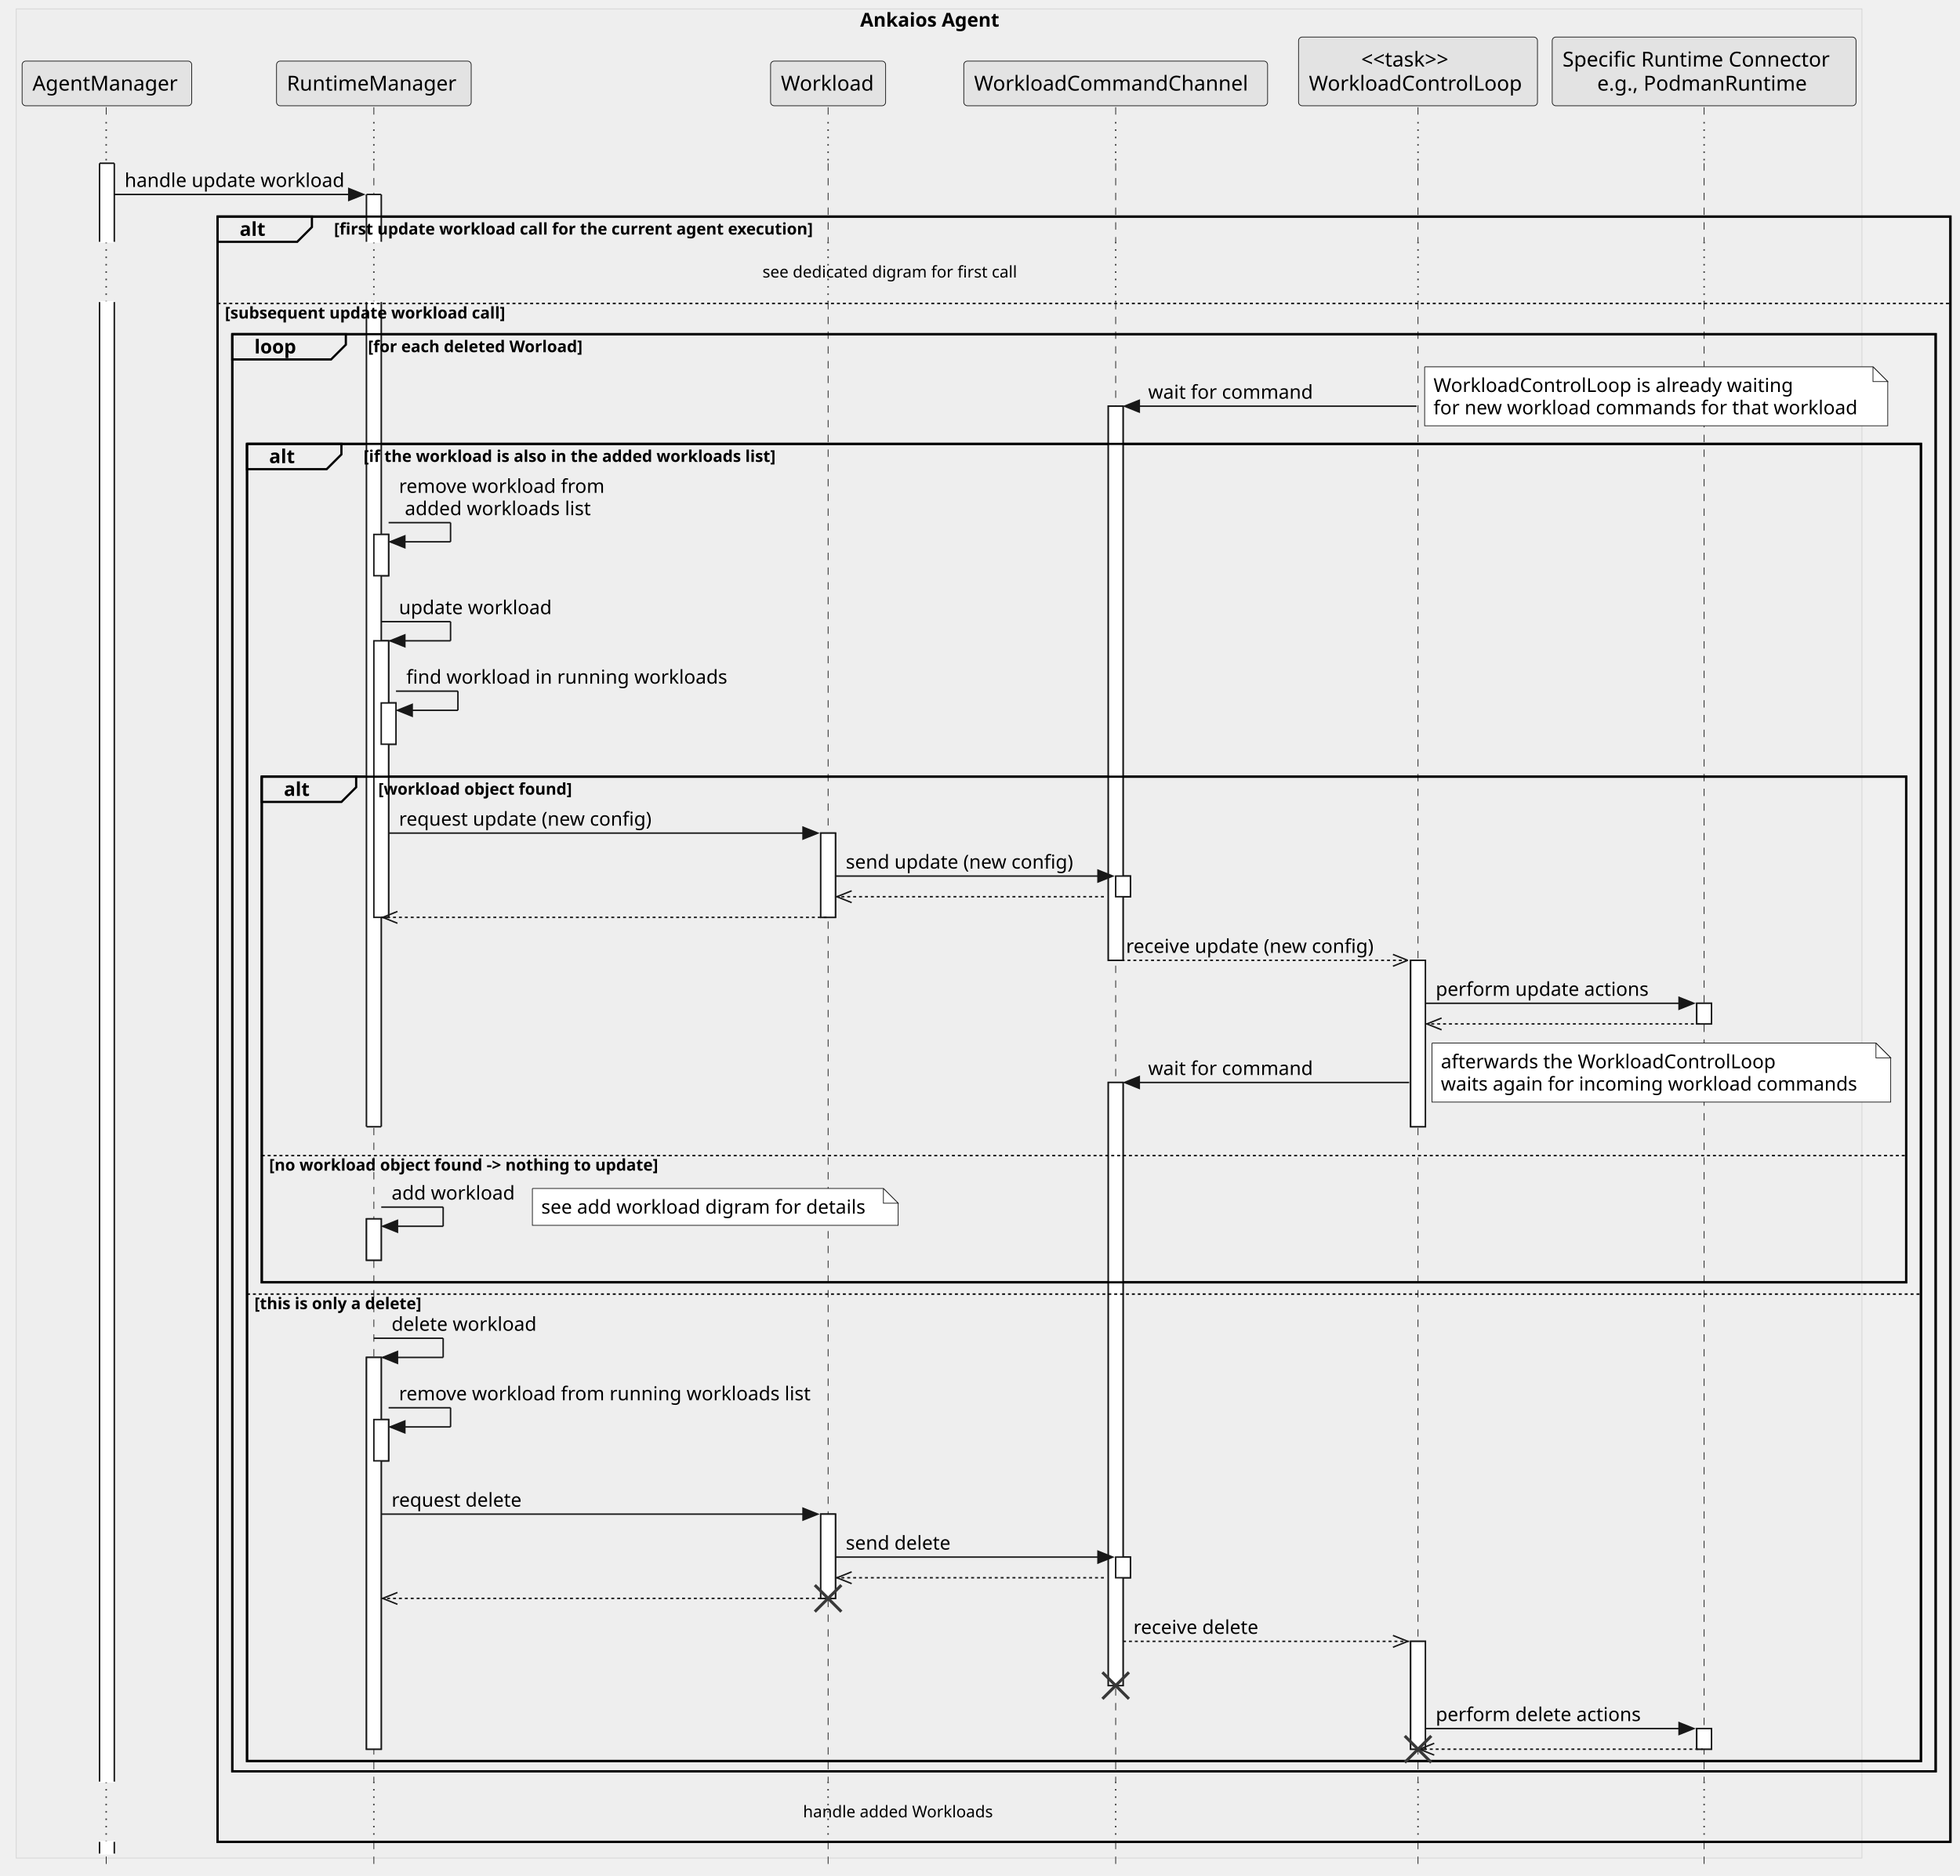
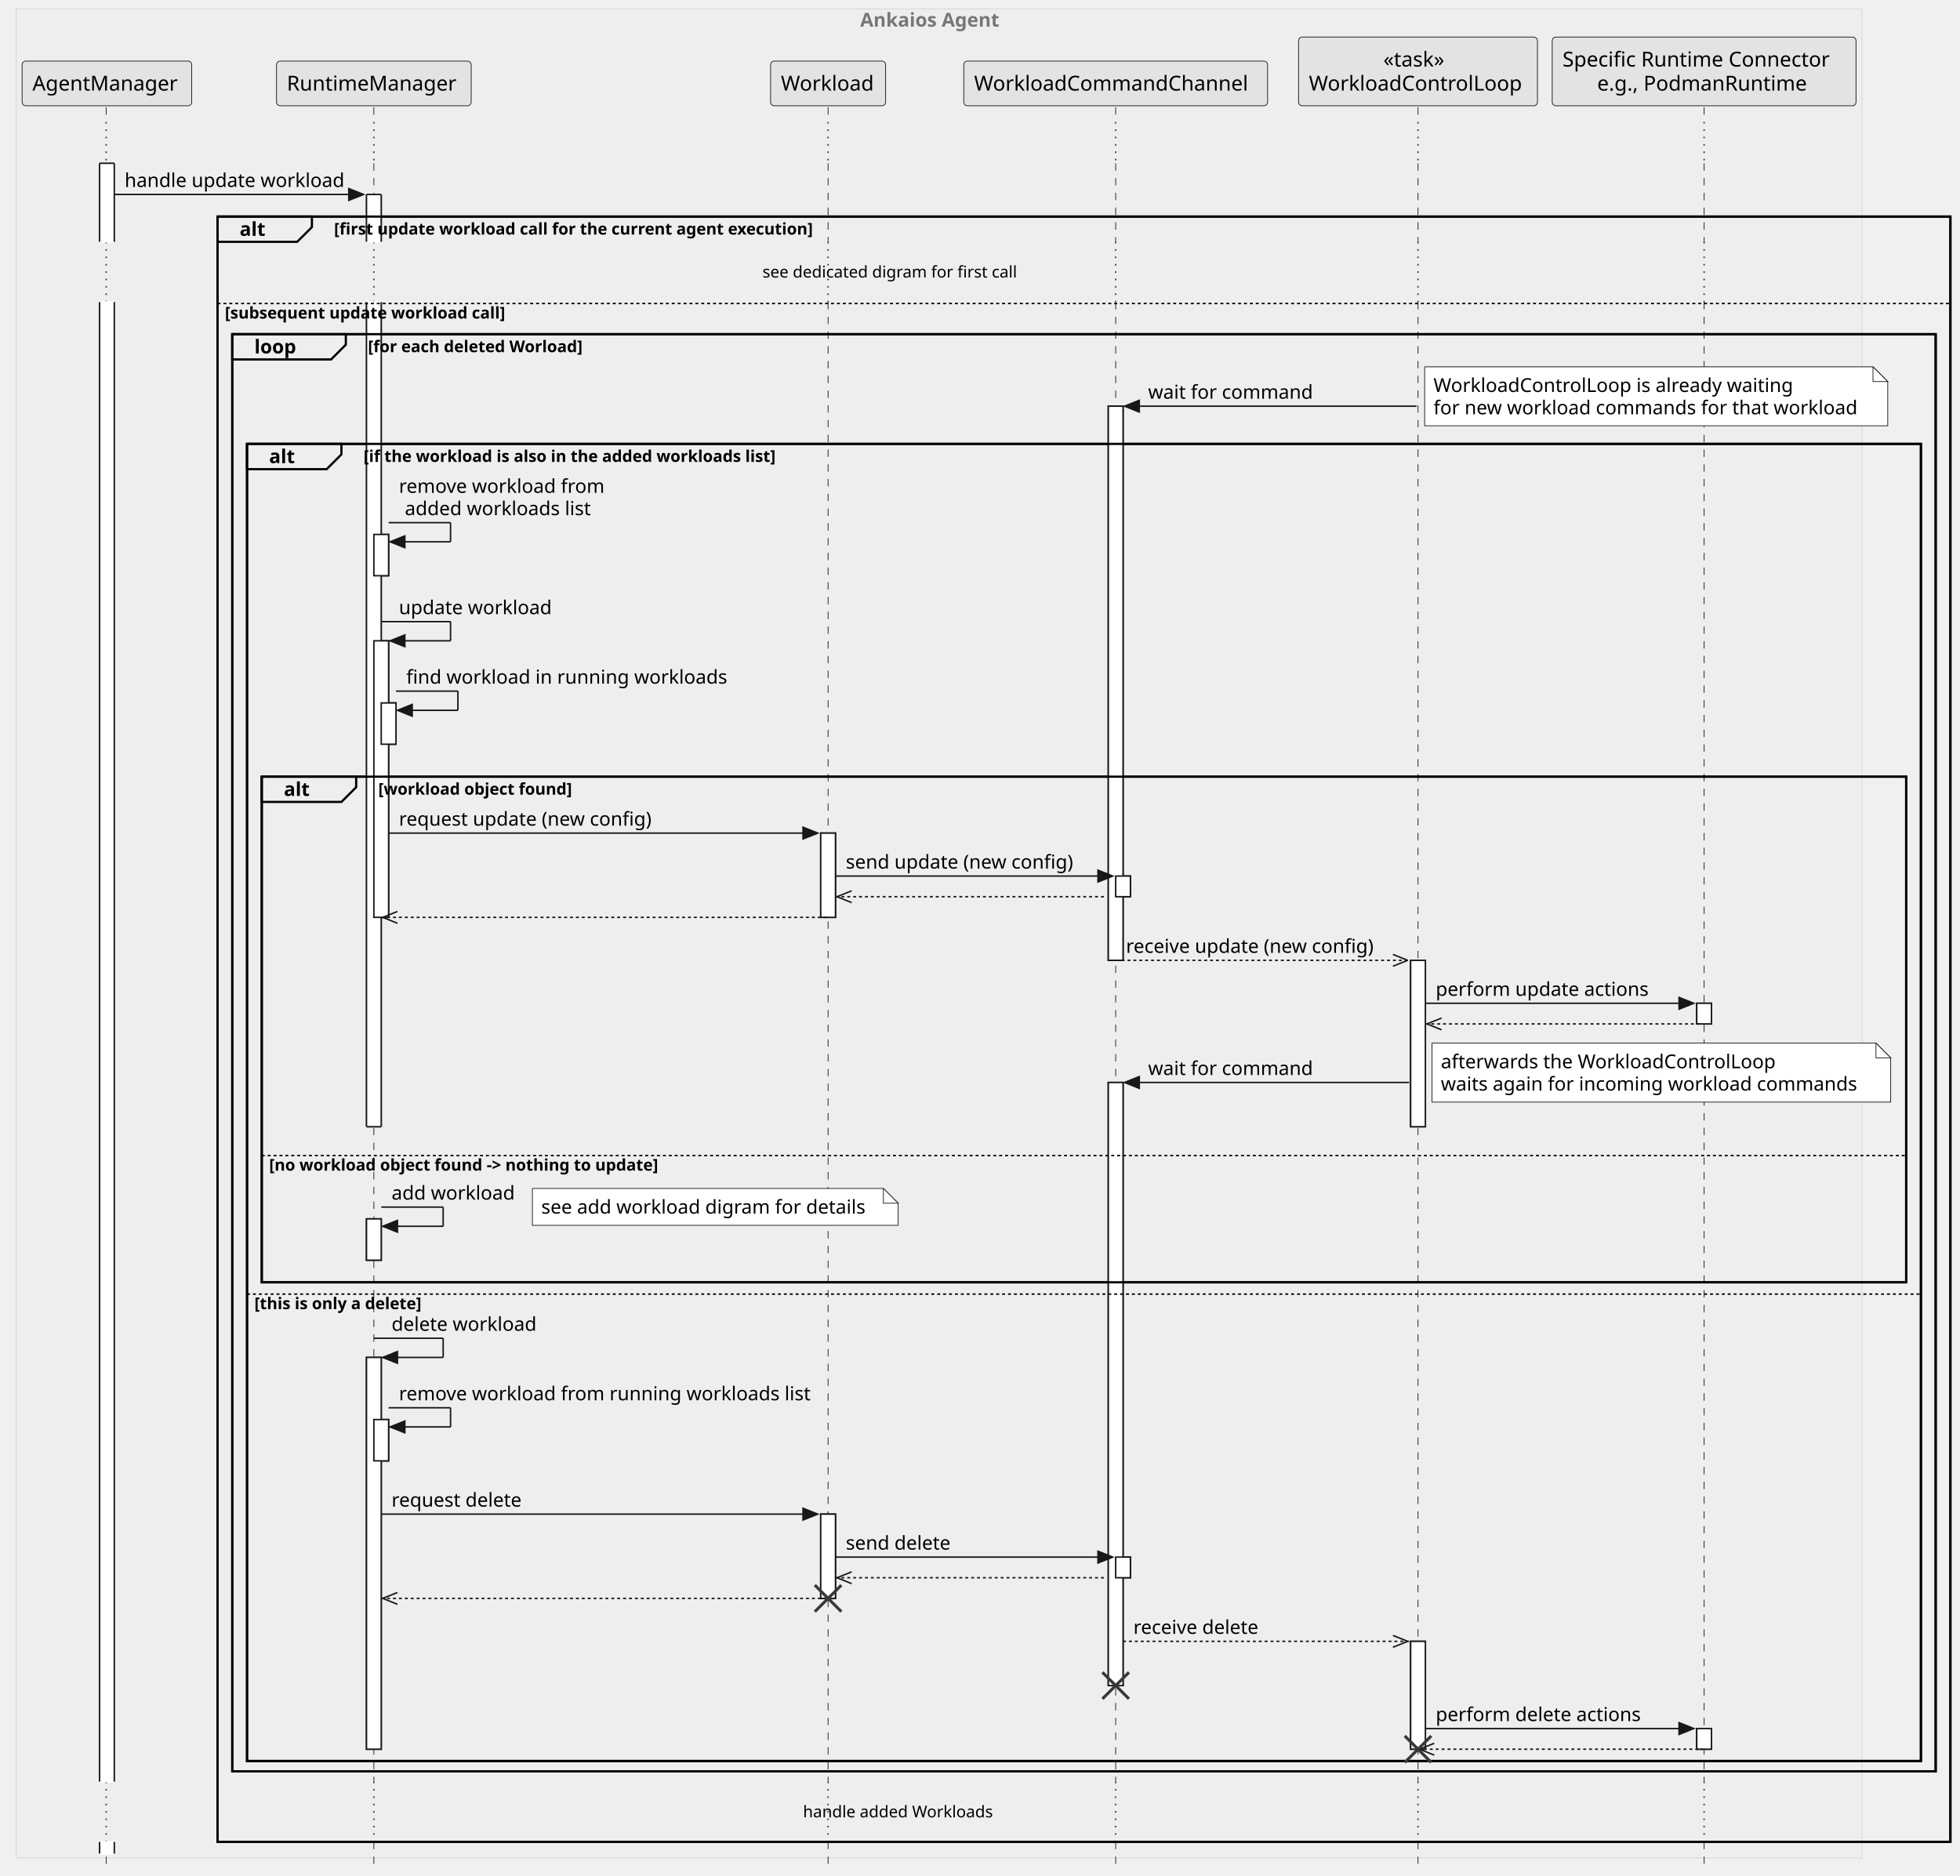
<svg xmlns="http://www.w3.org/2000/svg" contentStyleType="text/css" height="1272px" preserveAspectRatio="none" style="width:1329px;height:1272px;background:#FFFFFF;" version="1.1" viewBox="0 0 1329 1272" width="1329px" zoomAndPan="magnify">
  <defs />
  <g>
    <rect fill="#EEEEEE" height="1253.938" style="stroke:#D3D3D3;stroke-width:0.5;" width="1251.5" x="11" y="6" />
-     <text fill="#000000" font-family="sans-serif" font-size="13" font-weight="bold" lengthAdjust="spacing" textLength="107" x="583.25" y="18.067">Ankaios Agent</text>
+     <text fill="#777777" font-family="sans-serif" font-size="13" font-weight="bold" lengthAdjust="spacing" textLength="107" x="583.25" y="18.067">Ankaios Agent</text>
    <rect fill="#FFFFFF" height="53.266" style="stroke:#FFFFFF;stroke-width:1.0;" width="10" x="67.5" y="110.727" />
    <line style="stroke:#181818;stroke-width:1.0;" x1="67.5" x2="67.5" y1="110.727" y2="163.992" />
    <line style="stroke:#181818;stroke-width:1.0;" x1="77.5" x2="77.5" y1="110.727" y2="163.992" />
    <line style="stroke:#181818;stroke-width:1.0;" x1="67.5" x2="77.5" y1="110.727" y2="110.727" />
    <rect fill="#FFFFFF" height="1003.336" style="stroke:#FFFFFF;stroke-width:1.0;" width="10" x="67.5" y="204.797" />
    <line style="stroke:#181818;stroke-width:1.0;" x1="67.5" x2="67.5" y1="204.797" y2="1208.133" />
    <line style="stroke:#181818;stroke-width:1.0;" x1="77.5" x2="77.5" y1="204.797" y2="1208.133" />
    <rect fill="#FFFFFF" height="8" style="stroke:#FFFFFF;stroke-width:1.0;" width="10" x="67.5" y="1248.938" />
    <line style="stroke:#181818;stroke-width:1.0;" x1="67.5" x2="67.5" y1="1248.938" y2="1256.938" />
    <line style="stroke:#181818;stroke-width:1.0;" x1="77.5" x2="77.5" y1="1248.938" y2="1256.938" />
    <rect fill="#FFFFFF" height="32.133" style="stroke:#FFFFFF;stroke-width:1.0;" width="10" x="248.5" y="131.859" />
    <line style="stroke:#181818;stroke-width:1.0;" x1="248.5" x2="248.5" y1="131.859" y2="163.992" />
    <line style="stroke:#181818;stroke-width:1.0;" x1="258.5" x2="258.5" y1="131.859" y2="163.992" />
    <line style="stroke:#181818;stroke-width:1.0;" x1="248.5" x2="258.5" y1="131.859" y2="131.859" />
    <rect fill="#FFFFFF" height="559.231" style="stroke:#FFFFFF;stroke-width:1.0;" width="10" x="248.5" y="204.797" />
    <line style="stroke:#181818;stroke-width:1.0;" x1="248.5" x2="248.5" y1="204.797" y2="764.027" />
    <line style="stroke:#181818;stroke-width:1.0;" x1="258.5" x2="258.5" y1="204.797" y2="764.027" />
    <line style="stroke:#181818;stroke-width:1.0;" x1="248.5" x2="258.5" y1="764.027" y2="764.027" />
    <rect fill="#FFFFFF" height="28" style="stroke:#181818;stroke-width:1.0;" width="10" x="253.5" y="362.398" />
    <rect fill="#FFFFFF" height="187.531" style="stroke:#181818;stroke-width:1.0;" width="10" x="253.5" y="434.531" />
    <rect fill="#FFFFFF" height="28" style="stroke:#181818;stroke-width:1.0;" width="10" x="258.5" y="476.664" />
    <rect fill="#FFFFFF" height="28" style="stroke:#181818;stroke-width:1.0;" width="10" x="248.5" y="826.531" />
    <rect fill="#FFFFFF" height="265.664" style="stroke:#181818;stroke-width:1.0;" width="10" x="248.5" y="920.469" />
    <rect fill="#FFFFFF" height="28" style="stroke:#181818;stroke-width:1.0;" width="10" x="253.5" y="962.602" />
    <rect fill="#FFFFFF" height="57.133" style="stroke:#181818;stroke-width:1.0;" width="10" x="556.5" y="564.93" />
    <rect fill="#FFFFFF" height="57.133" style="stroke:#181818;stroke-width:1.0;" width="10" x="556.5" y="1026.734" />
    <rect fill="#FFFFFF" height="375.762" style="stroke:#181818;stroke-width:1.0;" width="10" x="751.5" y="275.434" />
    <rect fill="#FFFFFF" height="14" style="stroke:#181818;stroke-width:1.0;" width="10" x="756.5" y="594.062" />
    <rect fill="#FFFFFF" height="408.973" style="stroke:#181818;stroke-width:1.0;" width="10" x="751.5" y="734.027" />
    <rect fill="#FFFFFF" height="14" style="stroke:#181818;stroke-width:1.0;" width="10" x="756.5" y="1055.867" />
    <rect fill="#FFFFFF" height="112.832" style="stroke:#181818;stroke-width:1.0;" width="10" x="956.5" y="651.195" />
    <rect fill="#FFFFFF" height="73.133" style="stroke:#181818;stroke-width:1.0;" width="10" x="956.5" y="1113" />
    <rect fill="#FFFFFF" height="14" style="stroke:#181818;stroke-width:1.0;" width="10" x="1150.5" y="680.328" />
    <rect fill="#FFFFFF" height="14" style="stroke:#181818;stroke-width:1.0;" width="10" x="1150.5" y="1172.133" />
    <rect fill="none" height="1102.078" style="stroke:#000000;stroke-width:1.5;" width="1175" x="147.5" y="146.859" />
    <rect fill="none" height="974.531" style="stroke:#000000;stroke-width:1.5;" width="1155" x="157.5" y="226.602" />
    <rect fill="none" height="893.133" style="stroke:#000000;stroke-width:1.5;" width="1135" x="167.5" y="301" />
    <rect fill="none" height="342.867" style="stroke:#000000;stroke-width:1.5;" width="1115" x="177.5" y="526.664" />
    <line style="stroke:#181818;stroke-width:0.5;stroke-dasharray:5.0,5.0;" x1="72" x2="72" y1="72.727" y2="82.727" />
    <line style="stroke:#383838;stroke-width:1.0;stroke-dasharray:1.0,4.0;" x1="72" x2="72" y1="82.727" y2="110.727" />
    <line style="stroke:#181818;stroke-width:0.5;stroke-dasharray:5.0,5.0;" x1="72" x2="72" y1="110.727" y2="163.992" />
    <line style="stroke:#383838;stroke-width:1.0;stroke-dasharray:1.0,4.0;" x1="72" x2="72" y1="163.992" y2="204.797" />
    <line style="stroke:#181818;stroke-width:0.5;stroke-dasharray:5.0,5.0;" x1="72" x2="72" y1="204.797" y2="1208.133" />
    <line style="stroke:#383838;stroke-width:1.0;stroke-dasharray:1.0,4.0;" x1="72" x2="72" y1="1208.133" y2="1248.938" />
    <line style="stroke:#181818;stroke-width:0.5;stroke-dasharray:5.0,5.0;" x1="72" x2="72" y1="1248.938" y2="1265.938" />
    <line style="stroke:#181818;stroke-width:0.5;stroke-dasharray:5.0,5.0;" x1="253.5" x2="253.5" y1="72.727" y2="82.727" />
    <line style="stroke:#383838;stroke-width:1.0;stroke-dasharray:1.0,4.0;" x1="253.5" x2="253.5" y1="82.727" y2="110.727" />
    <line style="stroke:#181818;stroke-width:0.5;stroke-dasharray:5.0,5.0;" x1="253.5" x2="253.5" y1="110.727" y2="163.992" />
    <line style="stroke:#383838;stroke-width:1.0;stroke-dasharray:1.0,4.0;" x1="253.5" x2="253.5" y1="163.992" y2="204.797" />
    <line style="stroke:#181818;stroke-width:0.5;stroke-dasharray:5.0,5.0;" x1="253.5" x2="253.5" y1="204.797" y2="1208.133" />
    <line style="stroke:#383838;stroke-width:1.0;stroke-dasharray:1.0,4.0;" x1="253.5" x2="253.5" y1="1208.133" y2="1248.938" />
    <line style="stroke:#181818;stroke-width:0.5;stroke-dasharray:5.0,5.0;" x1="253.5" x2="253.5" y1="1248.938" y2="1265.938" />
    <line style="stroke:#181818;stroke-width:0.5;stroke-dasharray:5.0,5.0;" x1="561.5" x2="561.5" y1="72.727" y2="82.727" />
    <line style="stroke:#383838;stroke-width:1.0;stroke-dasharray:1.0,4.0;" x1="561.5" x2="561.5" y1="82.727" y2="110.727" />
    <line style="stroke:#181818;stroke-width:0.5;stroke-dasharray:5.0,5.0;" x1="561.5" x2="561.5" y1="110.727" y2="163.992" />
    <line style="stroke:#383838;stroke-width:1.0;stroke-dasharray:1.0,4.0;" x1="561.5" x2="561.5" y1="163.992" y2="204.797" />
    <line style="stroke:#181818;stroke-width:0.5;stroke-dasharray:5.0,5.0;" x1="561.5" x2="561.5" y1="204.797" y2="1208.133" />
    <line style="stroke:#383838;stroke-width:1.0;stroke-dasharray:1.0,4.0;" x1="561.5" x2="561.5" y1="1208.133" y2="1248.938" />
    <line style="stroke:#181818;stroke-width:0.5;stroke-dasharray:5.0,5.0;" x1="561.5" x2="561.5" y1="1248.938" y2="1265.938" />
    <line style="stroke:#181818;stroke-width:0.5;stroke-dasharray:5.0,5.0;" x1="756.5" x2="756.5" y1="72.727" y2="82.727" />
    <line style="stroke:#383838;stroke-width:1.0;stroke-dasharray:1.0,4.0;" x1="756.5" x2="756.5" y1="82.727" y2="110.727" />
    <line style="stroke:#181818;stroke-width:0.5;stroke-dasharray:5.0,5.0;" x1="756.5" x2="756.5" y1="110.727" y2="163.992" />
    <line style="stroke:#383838;stroke-width:1.0;stroke-dasharray:1.0,4.0;" x1="756.5" x2="756.5" y1="163.992" y2="204.797" />
    <line style="stroke:#181818;stroke-width:0.5;stroke-dasharray:5.0,5.0;" x1="756.5" x2="756.5" y1="204.797" y2="1208.133" />
    <line style="stroke:#383838;stroke-width:1.0;stroke-dasharray:1.0,4.0;" x1="756.5" x2="756.5" y1="1208.133" y2="1248.938" />
    <line style="stroke:#181818;stroke-width:0.5;stroke-dasharray:5.0,5.0;" x1="756.5" x2="756.5" y1="1248.938" y2="1265.938" />
    <line style="stroke:#181818;stroke-width:0.5;stroke-dasharray:5.0,5.0;" x1="961.5" x2="961.5" y1="72.727" y2="82.727" />
    <line style="stroke:#383838;stroke-width:1.0;stroke-dasharray:1.0,4.0;" x1="961.5" x2="961.5" y1="82.727" y2="110.727" />
    <line style="stroke:#181818;stroke-width:0.5;stroke-dasharray:5.0,5.0;" x1="961.5" x2="961.5" y1="110.727" y2="163.992" />
    <line style="stroke:#383838;stroke-width:1.0;stroke-dasharray:1.0,4.0;" x1="961.5" x2="961.5" y1="163.992" y2="204.797" />
    <line style="stroke:#181818;stroke-width:0.5;stroke-dasharray:5.0,5.0;" x1="961.5" x2="961.5" y1="204.797" y2="1208.133" />
    <line style="stroke:#383838;stroke-width:1.0;stroke-dasharray:1.0,4.0;" x1="961.5" x2="961.5" y1="1208.133" y2="1248.938" />
    <line style="stroke:#181818;stroke-width:0.5;stroke-dasharray:5.0,5.0;" x1="961.5" x2="961.5" y1="1248.938" y2="1265.938" />
    <line style="stroke:#181818;stroke-width:0.5;stroke-dasharray:5.0,5.0;" x1="1155.5" x2="1155.5" y1="72.727" y2="82.727" />
    <line style="stroke:#383838;stroke-width:1.0;stroke-dasharray:1.0,4.0;" x1="1155.5" x2="1155.5" y1="82.727" y2="110.727" />
    <line style="stroke:#181818;stroke-width:0.5;stroke-dasharray:5.0,5.0;" x1="1155.5" x2="1155.5" y1="110.727" y2="163.992" />
    <line style="stroke:#383838;stroke-width:1.0;stroke-dasharray:1.0,4.0;" x1="1155.5" x2="1155.5" y1="163.992" y2="204.797" />
    <line style="stroke:#181818;stroke-width:0.5;stroke-dasharray:5.0,5.0;" x1="1155.5" x2="1155.5" y1="204.797" y2="1208.133" />
    <line style="stroke:#383838;stroke-width:1.0;stroke-dasharray:1.0,4.0;" x1="1155.5" x2="1155.5" y1="1208.133" y2="1248.938" />
    <line style="stroke:#181818;stroke-width:0.5;stroke-dasharray:5.0,5.0;" x1="1155.5" x2="1155.5" y1="1248.938" y2="1265.938" />
    <rect fill="#E3E3E3" height="30.297" rx="2.5" ry="2.5" style="stroke:#181818;stroke-width:0.5;" width="115" x="15" y="41.43" />
    <text fill="#000000" font-family="sans-serif" font-size="14" lengthAdjust="spacing" textLength="101" x="22" y="61.425">AgentManager</text>
    <rect fill="#E3E3E3" height="30.297" rx="2.5" ry="2.5" style="stroke:#181818;stroke-width:0.5;" width="132" x="187.5" y="41.43" />
    <text fill="#000000" font-family="sans-serif" font-size="14" lengthAdjust="spacing" textLength="118" x="194.5" y="61.425">RuntimeManager</text>
    <rect fill="#E3E3E3" height="30.297" rx="2.5" ry="2.5" style="stroke:#181818;stroke-width:0.5;" width="78" x="522.5" y="41.43" />
    <text fill="#000000" font-family="sans-serif" font-size="14" lengthAdjust="spacing" textLength="64" x="529.5" y="61.425">Workload</text>
    <rect fill="#E3E3E3" height="30.297" rx="2.5" ry="2.5" style="stroke:#181818;stroke-width:0.5;" width="206" x="653.5" y="41.43" />
    <text fill="#000000" font-family="sans-serif" font-size="14" lengthAdjust="spacing" textLength="192" x="660.5" y="61.425">WorkloadCommandChannel</text>
    <rect fill="#E3E3E3" height="46.594" rx="2.5" ry="2.5" style="stroke:#181818;stroke-width:0.5;" width="162" x="880.5" y="25.133" />
-     <text fill="#000000" font-family="sans-serif" font-size="14" lengthAdjust="spacing" textLength="77" x="923" y="45.128">&lt;&lt;task&gt;&gt;</text>
+     <text fill="#000000" font-family="sans-serif" font-size="14" lengthAdjust="spacing" textLength="47" x="938" y="45.128">«task»</text>
    <text fill="#000000" font-family="sans-serif" font-size="14" lengthAdjust="spacing" textLength="148" x="887.5" y="61.425">WorkloadControlLoop</text>
    <rect fill="#E3E3E3" height="46.594" rx="2.5" ry="2.5" style="stroke:#181818;stroke-width:0.5;" width="206" x="1052.5" y="25.133" />
    <text fill="#000000" font-family="sans-serif" font-size="14" lengthAdjust="spacing" textLength="192" x="1059.5" y="45.128">Specific Runtime Connector</text>
    <text fill="#000000" font-family="sans-serif" font-size="14" lengthAdjust="spacing" textLength="149" x="1083" y="61.425">e.g., PodmanRuntime</text>
    <rect fill="#FFFFFF" height="53.266" style="stroke:#FFFFFF;stroke-width:1.0;" width="10" x="67.5" y="110.727" />
    <line style="stroke:#181818;stroke-width:1.0;" x1="67.5" x2="67.5" y1="110.727" y2="163.992" />
    <line style="stroke:#181818;stroke-width:1.0;" x1="77.5" x2="77.5" y1="110.727" y2="163.992" />
    <line style="stroke:#181818;stroke-width:1.0;" x1="67.5" x2="77.5" y1="110.727" y2="110.727" />
    <rect fill="#FFFFFF" height="1003.336" style="stroke:#FFFFFF;stroke-width:1.0;" width="10" x="67.5" y="204.797" />
    <line style="stroke:#181818;stroke-width:1.0;" x1="67.5" x2="67.5" y1="204.797" y2="1208.133" />
    <line style="stroke:#181818;stroke-width:1.0;" x1="77.5" x2="77.5" y1="204.797" y2="1208.133" />
    <rect fill="#FFFFFF" height="8" style="stroke:#FFFFFF;stroke-width:1.0;" width="10" x="67.5" y="1248.938" />
    <line style="stroke:#181818;stroke-width:1.0;" x1="67.5" x2="67.5" y1="1248.938" y2="1256.938" />
    <line style="stroke:#181818;stroke-width:1.0;" x1="77.5" x2="77.5" y1="1248.938" y2="1256.938" />
    <rect fill="#FFFFFF" height="32.133" style="stroke:#FFFFFF;stroke-width:1.0;" width="10" x="248.5" y="131.859" />
    <line style="stroke:#181818;stroke-width:1.0;" x1="248.5" x2="248.5" y1="131.859" y2="163.992" />
    <line style="stroke:#181818;stroke-width:1.0;" x1="258.5" x2="258.5" y1="131.859" y2="163.992" />
    <line style="stroke:#181818;stroke-width:1.0;" x1="248.5" x2="258.5" y1="131.859" y2="131.859" />
    <rect fill="#FFFFFF" height="559.231" style="stroke:#FFFFFF;stroke-width:1.0;" width="10" x="248.5" y="204.797" />
    <line style="stroke:#181818;stroke-width:1.0;" x1="248.5" x2="248.5" y1="204.797" y2="764.027" />
    <line style="stroke:#181818;stroke-width:1.0;" x1="258.5" x2="258.5" y1="204.797" y2="764.027" />
    <line style="stroke:#181818;stroke-width:1.0;" x1="248.5" x2="258.5" y1="764.027" y2="764.027" />
    <rect fill="#FFFFFF" height="28" style="stroke:#181818;stroke-width:1.0;" width="10" x="253.5" y="362.398" />
    <rect fill="#FFFFFF" height="187.531" style="stroke:#181818;stroke-width:1.0;" width="10" x="253.5" y="434.531" />
    <rect fill="#FFFFFF" height="28" style="stroke:#181818;stroke-width:1.0;" width="10" x="258.5" y="476.664" />
    <rect fill="#FFFFFF" height="28" style="stroke:#181818;stroke-width:1.0;" width="10" x="248.5" y="826.531" />
    <rect fill="#FFFFFF" height="265.664" style="stroke:#181818;stroke-width:1.0;" width="10" x="248.5" y="920.469" />
    <rect fill="#FFFFFF" height="28" style="stroke:#181818;stroke-width:1.0;" width="10" x="253.5" y="962.602" />
    <rect fill="#FFFFFF" height="57.133" style="stroke:#181818;stroke-width:1.0;" width="10" x="556.5" y="564.93" />
    <rect fill="#FFFFFF" height="57.133" style="stroke:#181818;stroke-width:1.0;" width="10" x="556.5" y="1026.734" />
    <rect fill="#FFFFFF" height="375.762" style="stroke:#181818;stroke-width:1.0;" width="10" x="751.5" y="275.434" />
    <rect fill="#FFFFFF" height="14" style="stroke:#181818;stroke-width:1.0;" width="10" x="756.5" y="594.062" />
    <rect fill="#FFFFFF" height="408.973" style="stroke:#181818;stroke-width:1.0;" width="10" x="751.5" y="734.027" />
    <rect fill="#FFFFFF" height="14" style="stroke:#181818;stroke-width:1.0;" width="10" x="756.5" y="1055.867" />
    <rect fill="#FFFFFF" height="112.832" style="stroke:#181818;stroke-width:1.0;" width="10" x="956.5" y="651.195" />
    <rect fill="#FFFFFF" height="73.133" style="stroke:#181818;stroke-width:1.0;" width="10" x="956.5" y="1113" />
    <rect fill="#FFFFFF" height="14" style="stroke:#181818;stroke-width:1.0;" width="10" x="1150.5" y="680.328" />
    <rect fill="#FFFFFF" height="14" style="stroke:#181818;stroke-width:1.0;" width="10" x="1150.5" y="1172.133" />
    <polygon fill="#181818" points="236.5,127.859,246.5,131.859,236.5,135.859" style="stroke:#181818;stroke-width:1.0;" />
    <line style="stroke:#181818;stroke-width:1.0;" x1="77.5" x2="242.5" y1="131.859" y2="131.859" />
    <text fill="#000000" font-family="sans-serif" font-size="13" lengthAdjust="spacing" textLength="152" x="84.5" y="126.793">handle update workload</text>
    <path d="M147.5,146.859 L211.5,146.859 L211.5,153.992 L201.5,163.992 L147.5,163.992 L147.5,146.859 " fill="#EEEEEE" style="stroke:#000000;stroke-width:1.5;" />
    <rect fill="none" height="1102.078" style="stroke:#000000;stroke-width:1.5;" width="1175" x="147.5" y="146.859" />
    <text fill="#000000" font-family="sans-serif" font-size="13" font-weight="bold" lengthAdjust="spacing" textLength="19" x="162.5" y="159.926">alt</text>
    <text fill="#000000" font-family="sans-serif" font-size="11" font-weight="bold" lengthAdjust="spacing" textLength="380" x="226.5" y="159.07">[first update workload call for the current agent execution]</text>
    <text fill="#000000" font-family="sans-serif" font-size="11" lengthAdjust="spacing" textLength="194" x="517" y="188.203">see dedicated digram for first call</text>
    <line style="stroke:#000000;stroke-width:1.0;stroke-dasharray:2.0,2.0;" x1="147.5" x2="1322.5" y1="205.797" y2="205.797" />
    <text fill="#000000" font-family="sans-serif" font-size="11" font-weight="bold" lengthAdjust="spacing" textLength="224" x="152.5" y="216.007">[subsequent update workload call]</text>
    <path d="M157.5,226.602 L234.5,226.602 L234.5,233.734 L224.5,243.734 L157.5,243.734 L157.5,226.602 " fill="#EEEEEE" style="stroke:#000000;stroke-width:1.5;" />
    <rect fill="none" height="974.531" style="stroke:#000000;stroke-width:1.5;" width="1155" x="157.5" y="226.602" />
    <text fill="#000000" font-family="sans-serif" font-size="13" font-weight="bold" lengthAdjust="spacing" textLength="32" x="172.5" y="239.668">loop</text>
    <text fill="#000000" font-family="sans-serif" font-size="11" font-weight="bold" lengthAdjust="spacing" textLength="174" x="249.5" y="238.812">[for each deleted Worload]</text>
    <polygon fill="#181818" points="772.5,271.434,762.5,275.434,772.5,279.434" style="stroke:#181818;stroke-width:1.0;" />
    <line style="stroke:#181818;stroke-width:1.0;" x1="766.5" x2="960.5" y1="275.434" y2="275.434" />
    <text fill="#000000" font-family="sans-serif" font-size="13" lengthAdjust="spacing" textLength="115" x="778.5" y="270.368">wait for command</text>
    <path d="M966,248.734 L966,288.734 L1280,288.734 L1280,258.734 L1270,248.734 L966,248.734 " fill="#FFFFFF" style="stroke:#181818;stroke-width:0.5;" />
    <path d="M1270,248.734 L1270,258.734 L1280,258.734 L1270,248.734 " fill="#FFFFFF" style="stroke:#181818;stroke-width:0.5;" />
    <text fill="#000000" font-family="sans-serif" font-size="13" lengthAdjust="spacing" textLength="248" x="972" y="265.801">WorkloadControlLoop is already waiting</text>
    <text fill="#000000" font-family="sans-serif" font-size="13" lengthAdjust="spacing" textLength="293" x="972" y="280.934">for new workload commands for that workload</text>
    <path d="M167.5,301 L231.5,301 L231.5,308.133 L221.5,318.133 L167.5,318.133 L167.5,301 " fill="#EEEEEE" style="stroke:#000000;stroke-width:1.5;" />
    <rect fill="none" height="893.133" style="stroke:#000000;stroke-width:1.5;" width="1135" x="167.5" y="301" />
    <text fill="#000000" font-family="sans-serif" font-size="13" font-weight="bold" lengthAdjust="spacing" textLength="19" x="182.5" y="314.067">alt</text>
    <text fill="#000000" font-family="sans-serif" font-size="11" font-weight="bold" lengthAdjust="spacing" textLength="332" x="246.5" y="313.21">[if the workload is also in the added workloads list]</text>
    <line style="stroke:#181818;stroke-width:1.0;" x1="263.5" x2="305.5" y1="354.398" y2="354.398" />
    <line style="stroke:#181818;stroke-width:1.0;" x1="305.5" x2="305.5" y1="354.398" y2="367.398" />
    <line style="stroke:#181818;stroke-width:1.0;" x1="264.5" x2="305.5" y1="367.398" y2="367.398" />
    <polygon fill="#181818" points="274.5,363.398,264.5,367.398,274.5,371.398" style="stroke:#181818;stroke-width:1.0;" />
    <text fill="#000000" font-family="sans-serif" font-size="13" lengthAdjust="spacing" textLength="143" x="270.5" y="334.2">remove workload from</text>
    <text fill="#000000" font-family="sans-serif" font-size="13" lengthAdjust="spacing" textLength="129" x="274.5" y="349.332">added workloads list</text>
    <line style="stroke:#181818;stroke-width:1.0;" x1="258.5" x2="305.5" y1="421.531" y2="421.531" />
    <line style="stroke:#181818;stroke-width:1.0;" x1="305.5" x2="305.5" y1="421.531" y2="434.531" />
    <line style="stroke:#181818;stroke-width:1.0;" x1="264.5" x2="305.5" y1="434.531" y2="434.531" />
    <polygon fill="#181818" points="274.5,430.531,264.5,434.531,274.5,438.531" style="stroke:#181818;stroke-width:1.0;" />
    <text fill="#000000" font-family="sans-serif" font-size="13" lengthAdjust="spacing" textLength="105" x="270.5" y="416.465">update workload</text>
    <line style="stroke:#181818;stroke-width:1.0;" x1="268.5" x2="310.5" y1="468.664" y2="468.664" />
    <line style="stroke:#181818;stroke-width:1.0;" x1="310.5" x2="310.5" y1="468.664" y2="481.664" />
    <line style="stroke:#181818;stroke-width:1.0;" x1="269.5" x2="310.5" y1="481.664" y2="481.664" />
    <polygon fill="#181818" points="279.5,477.664,269.5,481.664,279.5,485.664" style="stroke:#181818;stroke-width:1.0;" />
    <text fill="#000000" font-family="sans-serif" font-size="13" lengthAdjust="spacing" textLength="217" x="275.5" y="463.598">find workload in running workloads</text>
    <path d="M177.5,526.664 L241.5,526.664 L241.5,533.797 L231.5,543.797 L177.5,543.797 L177.5,526.664 " fill="#EEEEEE" style="stroke:#000000;stroke-width:1.5;" />
    <rect fill="none" height="342.867" style="stroke:#000000;stroke-width:1.5;" width="1115" x="177.5" y="526.664" />
    <text fill="#000000" font-family="sans-serif" font-size="13" font-weight="bold" lengthAdjust="spacing" textLength="19" x="192.5" y="539.731">alt</text>
    <text fill="#000000" font-family="sans-serif" font-size="11" font-weight="bold" lengthAdjust="spacing" textLength="154" x="256.5" y="538.875">[workload object found]</text>
    <polygon fill="#181818" points="544.5,560.93,554.5,564.93,544.5,568.93" style="stroke:#181818;stroke-width:1.0;" />
    <line style="stroke:#181818;stroke-width:1.0;" x1="263.5" x2="550.5" y1="564.93" y2="564.93" />
    <text fill="#000000" font-family="sans-serif" font-size="13" lengthAdjust="spacing" textLength="179" x="270.5" y="559.864">request update (new config)</text>
    <polygon fill="#181818" points="744.5,590.062,754.5,594.062,744.5,598.062" style="stroke:#181818;stroke-width:1.0;" />
    <line style="stroke:#181818;stroke-width:1.0;" x1="566.5" x2="750.5" y1="594.062" y2="594.062" />
    <text fill="#000000" font-family="sans-serif" font-size="13" lengthAdjust="spacing" textLength="161" x="573.5" y="588.997">send update (new config)</text>
    <line style="stroke:#181818;stroke-width:1.0;" x1="567.5" x2="577.5" y1="608.062" y2="604.062" />
    <line style="stroke:#181818;stroke-width:1.0;" x1="567.5" x2="577.5" y1="608.062" y2="612.062" />
    <line style="stroke:#181818;stroke-width:1.0;stroke-dasharray:2.0,2.0;" x1="566.5" x2="750.5" y1="608.062" y2="608.062" />
    <line style="stroke:#181818;stroke-width:1.0;" x1="259.5" x2="269.5" y1="622.062" y2="618.062" />
    <line style="stroke:#181818;stroke-width:1.0;" x1="259.5" x2="269.5" y1="622.062" y2="626.062" />
    <line style="stroke:#181818;stroke-width:1.0;stroke-dasharray:2.0,2.0;" x1="258.5" x2="560.5" y1="622.062" y2="622.062" />
    <line style="stroke:#181818;stroke-width:1.0;" x1="954.5" x2="944.5" y1="651.195" y2="647.195" />
    <line style="stroke:#181818;stroke-width:1.0;" x1="954.5" x2="944.5" y1="651.195" y2="655.195" />
    <line style="stroke:#181818;stroke-width:1.0;stroke-dasharray:2.0,2.0;" x1="756.5" x2="955.5" y1="651.195" y2="651.195" />
    <text fill="#000000" font-family="sans-serif" font-size="13" lengthAdjust="spacing" textLength="176" x="763.5" y="646.129">receive update (new config)</text>
    <polygon fill="#181818" points="1138.5,676.328,1148.5,680.328,1138.5,684.328" style="stroke:#181818;stroke-width:1.0;" />
    <line style="stroke:#181818;stroke-width:1.0;" x1="966.5" x2="1144.5" y1="680.328" y2="680.328" />
    <text fill="#000000" font-family="sans-serif" font-size="13" lengthAdjust="spacing" textLength="150" x="973.5" y="675.262">perform update actions</text>
    <line style="stroke:#181818;stroke-width:1.0;" x1="967.5" x2="977.5" y1="694.328" y2="690.328" />
    <line style="stroke:#181818;stroke-width:1.0;" x1="967.5" x2="977.5" y1="694.328" y2="698.328" />
    <line style="stroke:#181818;stroke-width:1.0;stroke-dasharray:2.0,2.0;" x1="966.5" x2="1154.5" y1="694.328" y2="694.328" />
    <polygon fill="#181818" points="772.5,730.027,762.5,734.027,772.5,738.027" style="stroke:#181818;stroke-width:1.0;" />
    <line style="stroke:#181818;stroke-width:1.0;" x1="766.5" x2="955.5" y1="734.027" y2="734.027" />
    <text fill="#000000" font-family="sans-serif" font-size="13" lengthAdjust="spacing" textLength="115" x="778.5" y="728.961">wait for command</text>
    <path d="M971,707.328 L971,747.328 L1282,747.328 L1282,717.328 L1272,707.328 L971,707.328 " fill="#FFFFFF" style="stroke:#181818;stroke-width:0.5;" />
    <path d="M1272,707.328 L1272,717.328 L1282,717.328 L1272,707.328 " fill="#FFFFFF" style="stroke:#181818;stroke-width:0.5;" />
    <text fill="#000000" font-family="sans-serif" font-size="13" lengthAdjust="spacing" textLength="231" x="977" y="724.395">afterwards the WorkloadControlLoop</text>
    <text fill="#000000" font-family="sans-serif" font-size="13" lengthAdjust="spacing" textLength="290" x="977" y="739.528">waits again for incoming workload commands</text>
    <line style="stroke:#000000;stroke-width:1.0;stroke-dasharray:2.0,2.0;" x1="177.5" x2="1292.5" y1="783.594" y2="783.594" />
    <text fill="#000000" font-family="sans-serif" font-size="11" font-weight="bold" lengthAdjust="spacing" textLength="311" x="182.5" y="793.804">[no workload object found -&gt; nothing to update]</text>
    <line style="stroke:#181818;stroke-width:1.0;" x1="258.5" x2="300.5" y1="818.531" y2="818.531" />
    <line style="stroke:#181818;stroke-width:1.0;" x1="300.5" x2="300.5" y1="818.531" y2="831.531" />
    <line style="stroke:#181818;stroke-width:1.0;" x1="259.5" x2="300.5" y1="831.531" y2="831.531" />
    <polygon fill="#181818" points="269.5,827.531,259.5,831.531,269.5,835.531" style="stroke:#181818;stroke-width:1.0;" />
    <text fill="#000000" font-family="sans-serif" font-size="13" lengthAdjust="spacing" textLength="84" x="265.5" y="813.465">add workload</text>
    <path d="M361,805.898 L361,830.898 L609,830.898 L609,815.898 L599,805.898 L361,805.898 " fill="#FFFFFF" style="stroke:#181818;stroke-width:0.5;" />
    <path d="M599,805.898 L599,815.898 L609,815.898 L599,805.898 " fill="#FFFFFF" style="stroke:#181818;stroke-width:0.5;" />
    <text fill="#000000" font-family="sans-serif" font-size="13" lengthAdjust="spacing" textLength="227" x="367" y="822.965">see add workload digram for details</text>
    <line style="stroke:#000000;stroke-width:1.0;stroke-dasharray:2.0,2.0;" x1="167.5" x2="1302.5" y1="877.531" y2="877.531" />
    <text fill="#000000" font-family="sans-serif" font-size="11" font-weight="bold" lengthAdjust="spacing" textLength="137" x="172.5" y="887.742">[this is only a delete]</text>
    <line style="stroke:#181818;stroke-width:1.0;" x1="253.5" x2="300.5" y1="907.469" y2="907.469" />
    <line style="stroke:#181818;stroke-width:1.0;" x1="300.5" x2="300.5" y1="907.469" y2="920.469" />
    <line style="stroke:#181818;stroke-width:1.0;" x1="259.5" x2="300.5" y1="920.469" y2="920.469" />
    <polygon fill="#181818" points="269.5,916.469,259.5,920.469,269.5,924.469" style="stroke:#181818;stroke-width:1.0;" />
    <text fill="#000000" font-family="sans-serif" font-size="13" lengthAdjust="spacing" textLength="100" x="265.5" y="902.403">delete workload</text>
    <line style="stroke:#181818;stroke-width:1.0;" x1="263.5" x2="305.5" y1="954.602" y2="954.602" />
    <line style="stroke:#181818;stroke-width:1.0;" x1="305.5" x2="305.5" y1="954.602" y2="967.602" />
    <line style="stroke:#181818;stroke-width:1.0;" x1="264.5" x2="305.5" y1="967.602" y2="967.602" />
    <polygon fill="#181818" points="274.5,963.602,264.5,967.602,274.5,971.602" style="stroke:#181818;stroke-width:1.0;" />
    <text fill="#000000" font-family="sans-serif" font-size="13" lengthAdjust="spacing" textLength="284" x="270.5" y="949.536">remove workload from running workloads list</text>
    <polygon fill="#181818" points="544.5,1022.734,554.5,1026.734,544.5,1030.734" style="stroke:#181818;stroke-width:1.0;" />
    <line style="stroke:#181818;stroke-width:1.0;" x1="258.5" x2="550.5" y1="1026.734" y2="1026.734" />
    <text fill="#000000" font-family="sans-serif" font-size="13" lengthAdjust="spacing" textLength="93" x="265.5" y="1021.668">request delete</text>
    <polygon fill="#181818" points="744.5,1051.867,754.5,1055.867,744.5,1059.867" style="stroke:#181818;stroke-width:1.0;" />
    <line style="stroke:#181818;stroke-width:1.0;" x1="566.5" x2="750.5" y1="1055.867" y2="1055.867" />
    <text fill="#000000" font-family="sans-serif" font-size="13" lengthAdjust="spacing" textLength="75" x="573.5" y="1050.801">send delete</text>
    <line style="stroke:#181818;stroke-width:1.0;" x1="567.5" x2="577.5" y1="1069.867" y2="1065.867" />
    <line style="stroke:#181818;stroke-width:1.0;" x1="567.5" x2="577.5" y1="1069.867" y2="1073.867" />
    <line style="stroke:#181818;stroke-width:1.0;stroke-dasharray:2.0,2.0;" x1="566.5" x2="750.5" y1="1069.867" y2="1069.867" />
    <line style="stroke:#181818;stroke-width:1.0;" x1="259.5" x2="269.5" y1="1083.867" y2="1079.867" />
    <line style="stroke:#181818;stroke-width:1.0;" x1="259.5" x2="269.5" y1="1083.867" y2="1087.867" />
    <line style="stroke:#181818;stroke-width:1.0;stroke-dasharray:2.0,2.0;" x1="258.5" x2="560.5" y1="1083.867" y2="1083.867" />
    <line style="stroke:#383838;stroke-width:2.0;" x1="552.5" x2="570.5" y1="1074.867" y2="1092.867" />
    <line style="stroke:#383838;stroke-width:2.0;" x1="552.5" x2="570.5" y1="1092.867" y2="1074.867" />
    <line style="stroke:#181818;stroke-width:1.0;" x1="954.5" x2="944.5" y1="1113" y2="1109" />
    <line style="stroke:#181818;stroke-width:1.0;" x1="954.5" x2="944.5" y1="1113" y2="1117" />
    <line style="stroke:#181818;stroke-width:1.0;stroke-dasharray:2.0,2.0;" x1="761.5" x2="955.5" y1="1113" y2="1113" />
    <text fill="#000000" font-family="sans-serif" font-size="13" lengthAdjust="spacing" textLength="90" x="768.5" y="1107.934">receive delete</text>
    <line style="stroke:#383838;stroke-width:2.0;" x1="747.5" x2="765.5" y1="1134" y2="1152" />
    <line style="stroke:#383838;stroke-width:2.0;" x1="747.5" x2="765.5" y1="1152" y2="1134" />
    <polygon fill="#181818" points="1138.5,1168.133,1148.5,1172.133,1138.5,1176.133" style="stroke:#181818;stroke-width:1.0;" />
    <line style="stroke:#181818;stroke-width:1.0;" x1="966.5" x2="1144.5" y1="1172.133" y2="1172.133" />
    <text fill="#000000" font-family="sans-serif" font-size="13" lengthAdjust="spacing" textLength="145" x="973.5" y="1167.067">perform delete actions</text>
    <line style="stroke:#181818;stroke-width:1.0;" x1="962.5" x2="972.5" y1="1186.133" y2="1182.133" />
    <line style="stroke:#181818;stroke-width:1.0;" x1="962.5" x2="972.5" y1="1186.133" y2="1190.133" />
    <line style="stroke:#181818;stroke-width:1.0;stroke-dasharray:2.0,2.0;" x1="961.5" x2="1154.5" y1="1186.133" y2="1186.133" />
    <line style="stroke:#383838;stroke-width:2.0;" x1="952.5" x2="970.5" y1="1177.133" y2="1195.133" />
    <line style="stroke:#383838;stroke-width:2.0;" x1="952.5" x2="970.5" y1="1195.133" y2="1177.133" />
    <text fill="#000000" font-family="sans-serif" font-size="11" lengthAdjust="spacing" textLength="139" x="544.5" y="1232.343">handle added Workloads</text>
  </g>
</svg>
